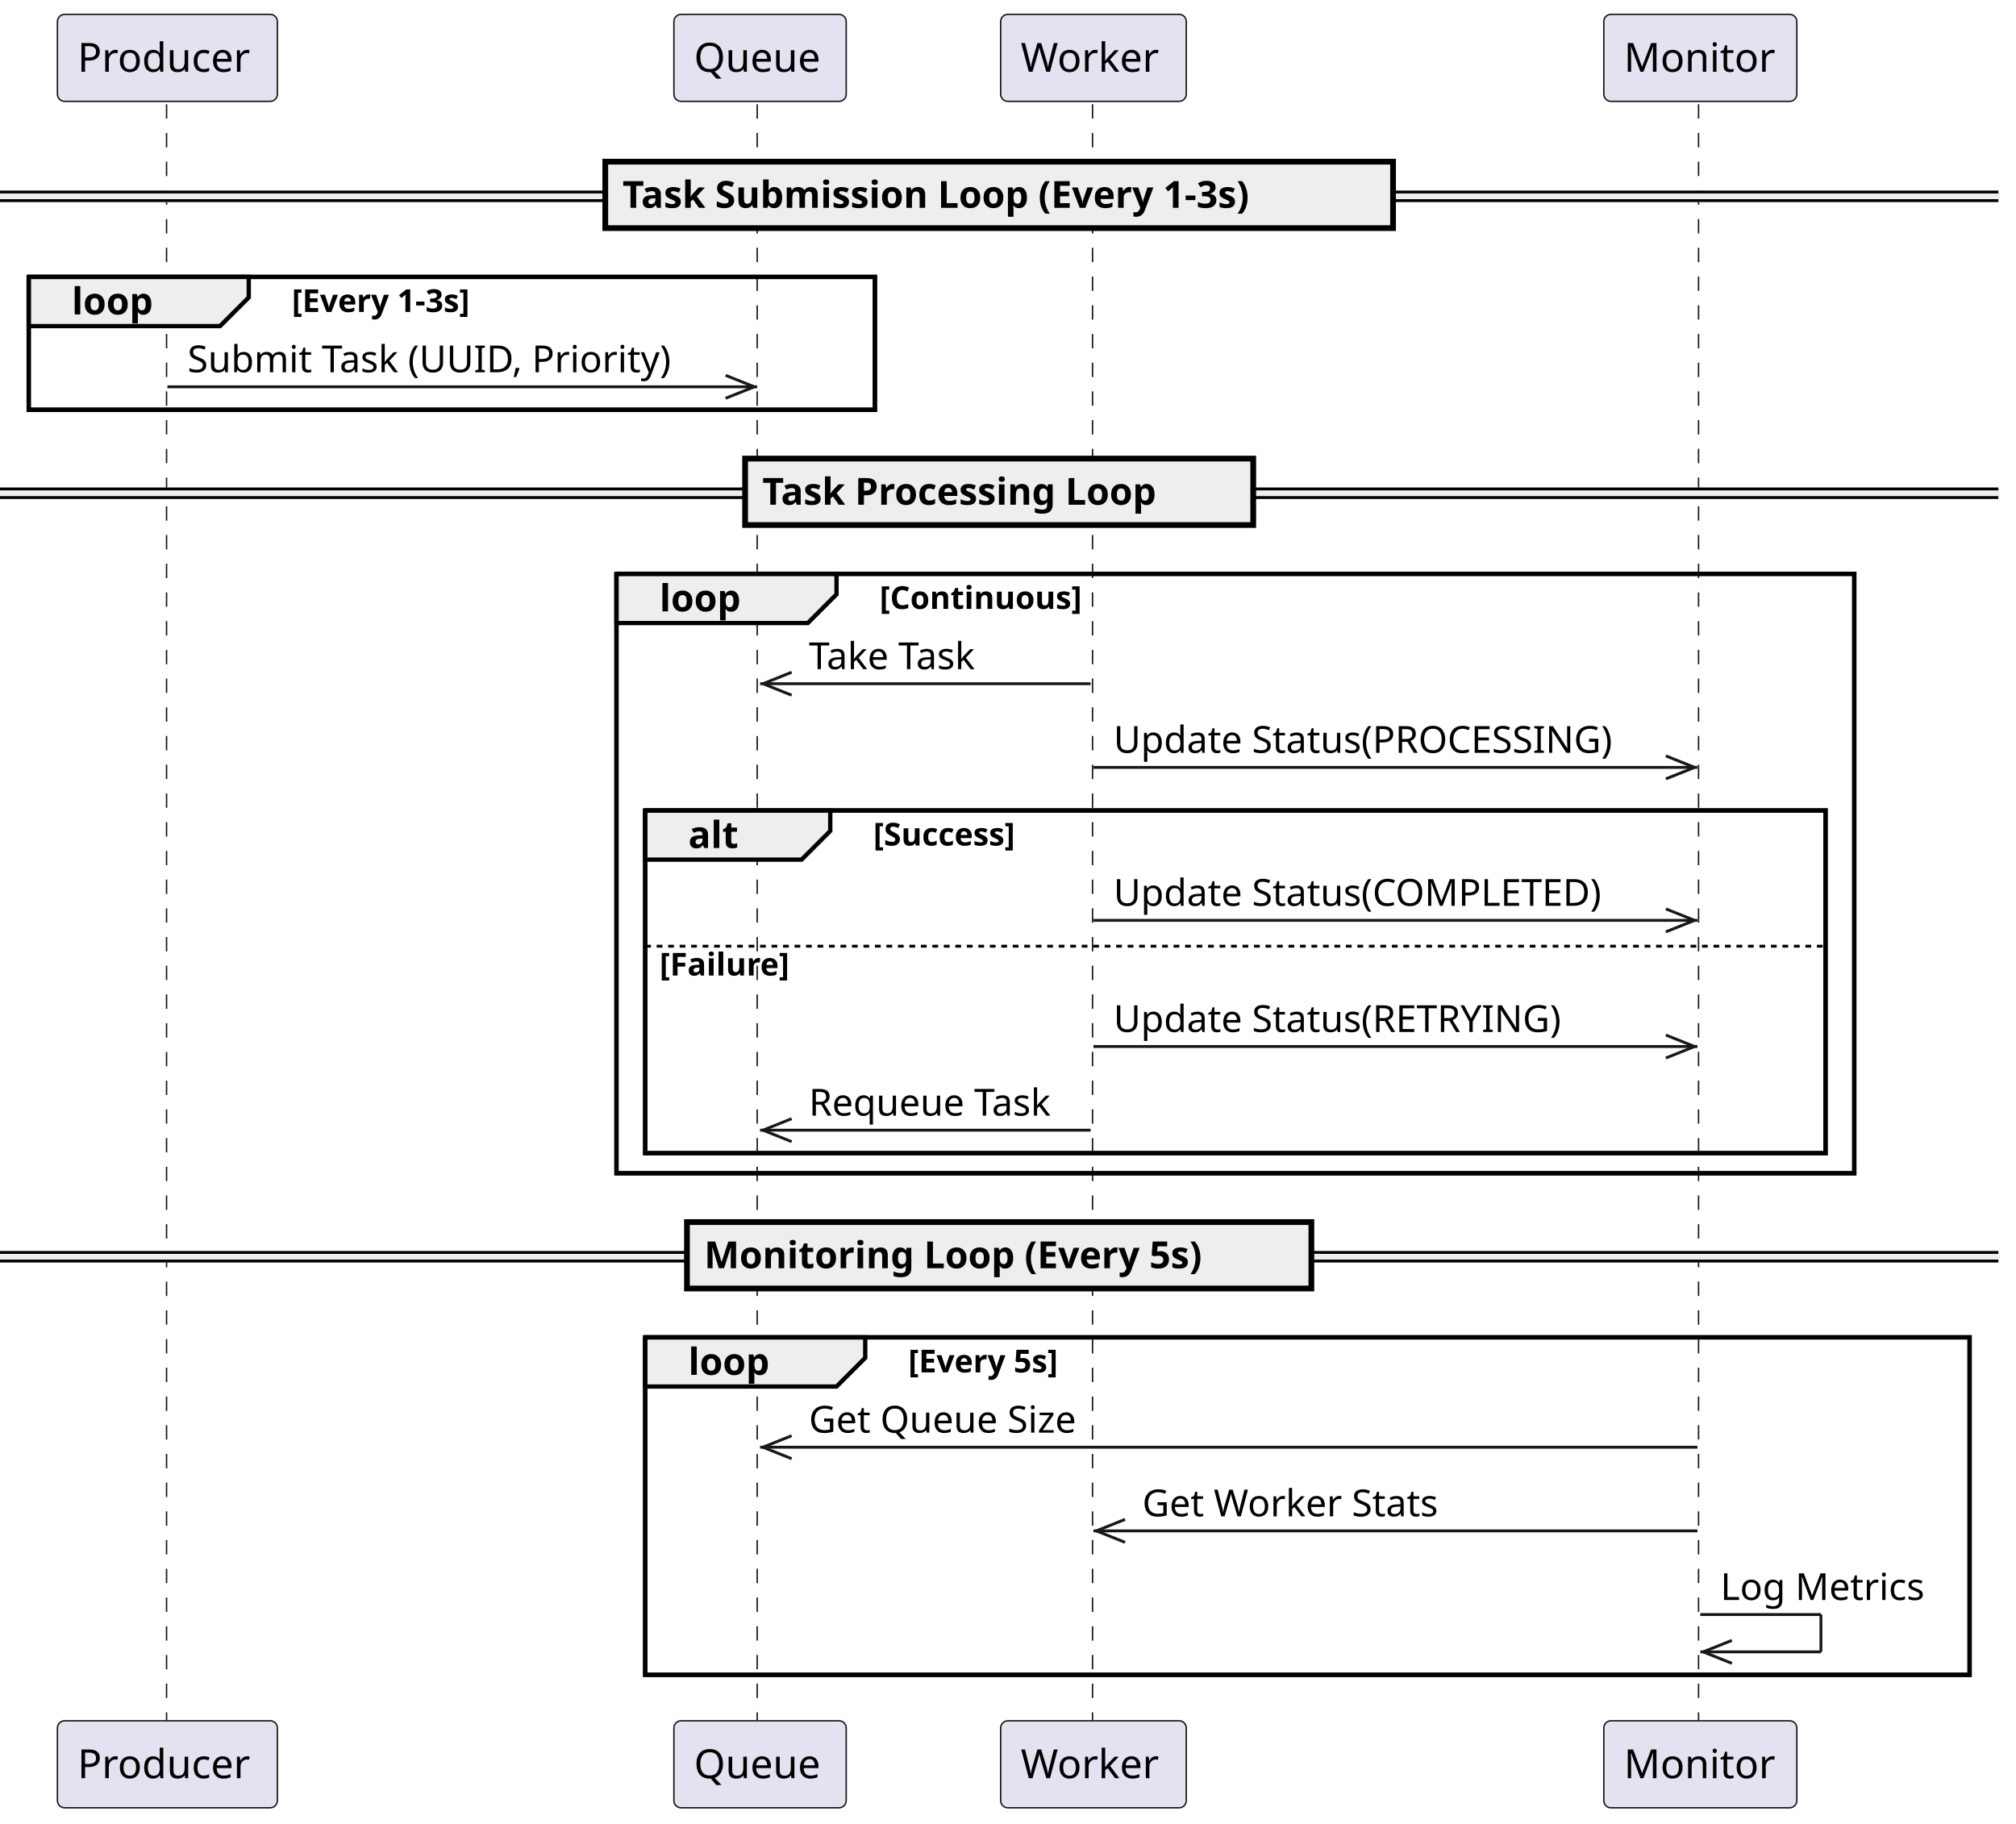
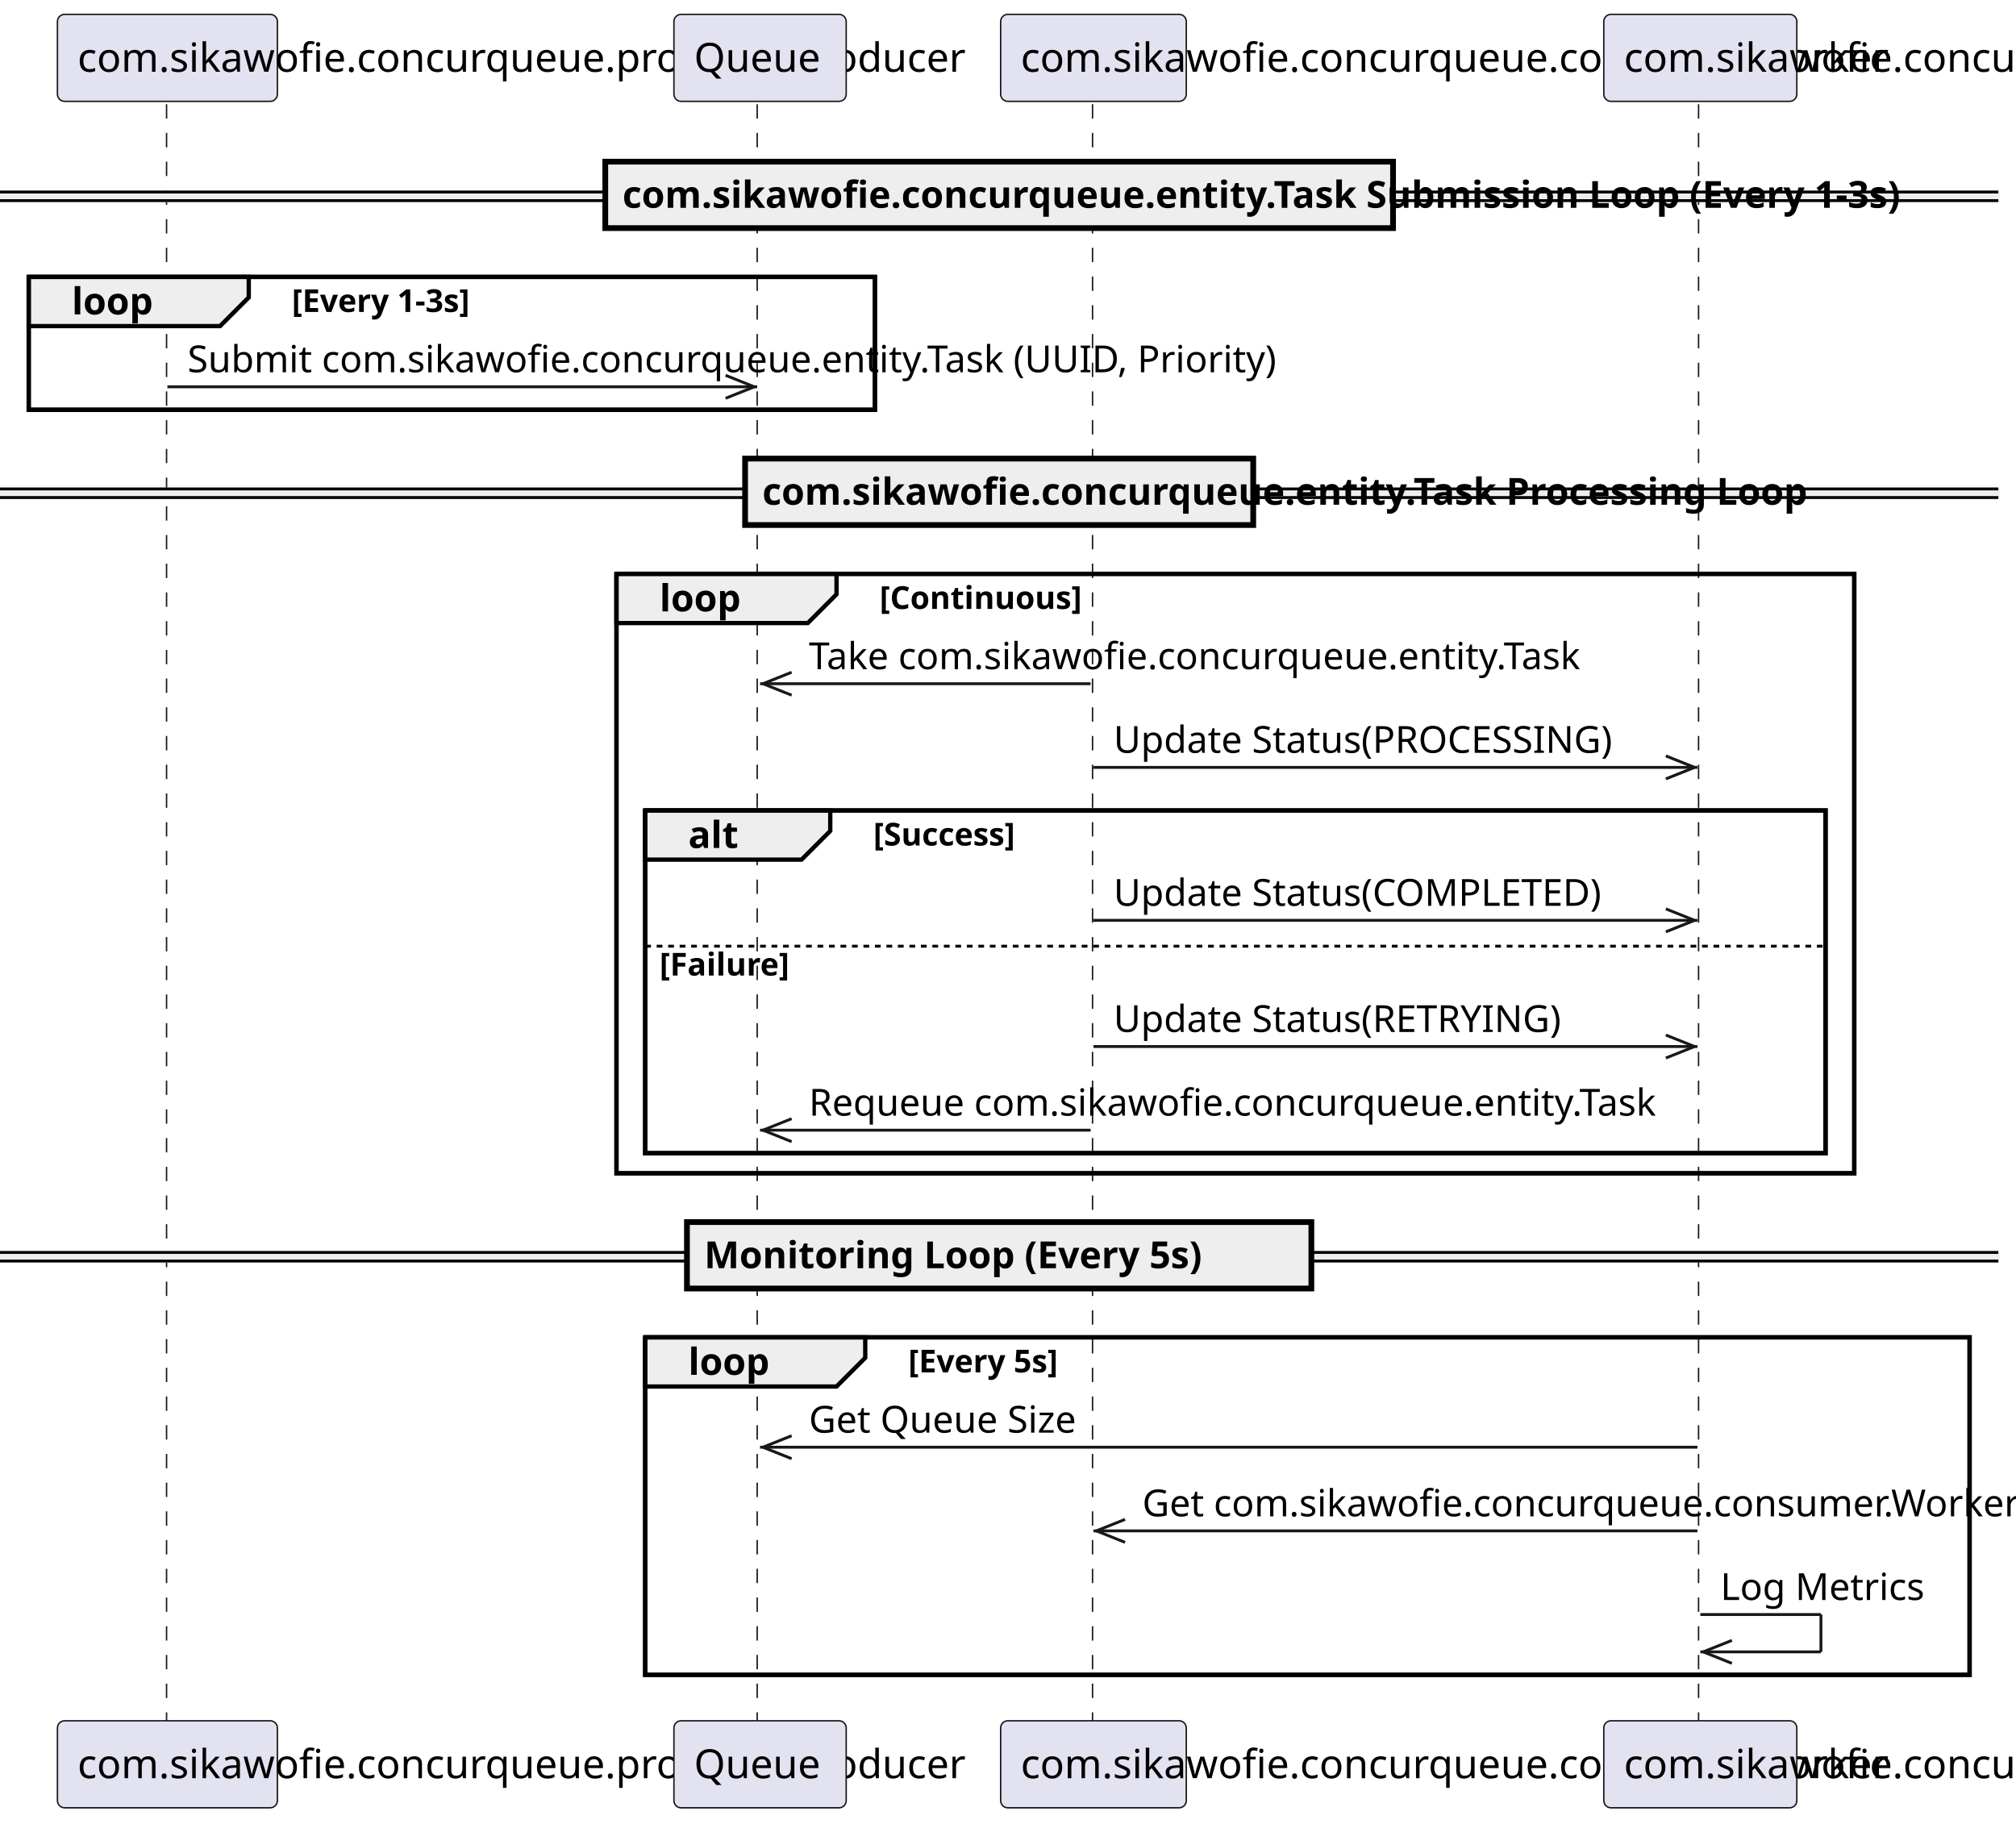
<svg xmlns="http://www.w3.org/2000/svg" contentStyleType="text/css" data-diagram-type="SEQUENCE" height="635px" preserveAspectRatio="none" style="width:702px;height:635px;background:#FFFFFF;" version="1.1" viewBox="0 0 702 635" width="702px" zoomAndPan="magnify">
  <defs />
  <g>
    <rect fill="none" height="46.266" style="stroke:#000000;stroke-width:1.5;" width="294.659" x="10" y="96.43" />
    <rect fill="none" height="208.734" style="stroke:#000000;stroke-width:1.5;" width="431.016" x="214.667" y="199.828" />
    <rect fill="none" height="119.336" style="stroke:#000000;stroke-width:1.5;" width="411.016" x="224.667" y="282.227" />
    <rect fill="none" height="117.531" style="stroke:#000000;stroke-width:1.5;" width="461.176" x="224.667" y="465.695" />
    <g>
      <rect fill="#000000" fill-opacity="0" height="563.93" width="8" x="54.295" y="36.297" />
      <line style="stroke:#181818;stroke-width:0.5;stroke-dasharray:5.0,5.0;" x1="58" x2="58" y1="36.297" y2="600.227" />
    </g>
    <g>
      <rect fill="#000000" fill-opacity="0" height="563.93" width="8" x="260.663" y="36.297" />
      <line style="stroke:#181818;stroke-width:0.5;stroke-dasharray:5.0,5.0;" x1="263.667" x2="263.667" y1="36.297" y2="600.227" />
    </g>
    <g>
      <rect fill="#000000" fill-opacity="0" height="563.93" width="8" x="376.761" y="36.297" />
      <line style="stroke:#181818;stroke-width:0.5;stroke-dasharray:5.0,5.0;" x1="380.441" x2="380.441" y1="36.297" y2="600.227" />
    </g>
    <g>
      <rect fill="#000000" fill-opacity="0" height="563.93" width="8" x="588.074" y="36.297" />
      <line style="stroke:#181818;stroke-width:0.5;stroke-dasharray:5.0,5.0;" x1="591.465" x2="591.465" y1="36.297" y2="600.227" />
    </g>
    <g class="participant participant-head" data-participant="P">
      <rect fill="#E2E2F0" height="30.297" rx="2.5" ry="2.5" style="stroke:#181818;stroke-width:0.5;" width="76.59" x="20" y="5" />
-       <text fill="#000000" font-family="sans-serif" font-size="14" lengthAdjust="spacing" textLength="62.59" x="27" y="24.995">Producer</text>
+       <text fill="#000000" font-family="sans-serif" font-size="14" lengthAdjust="spacing" textLength="62.59" x="27" y="24.995">com.sikawofie.concurqueue.producer.Producer</text>
    </g>
    <g class="participant participant-tail" data-participant="P">
      <rect fill="#E2E2F0" height="30.297" rx="2.5" ry="2.5" style="stroke:#181818;stroke-width:0.5;" width="76.59" x="20" y="599.227" />
-       <text fill="#000000" font-family="sans-serif" font-size="14" lengthAdjust="spacing" textLength="62.59" x="27" y="619.222">Producer</text>
+       <text fill="#000000" font-family="sans-serif" font-size="14" lengthAdjust="spacing" textLength="62.59" x="27" y="619.222">com.sikawofie.concurqueue.producer.Producer</text>
    </g>
    <g class="participant participant-head" data-participant="Q">
      <rect fill="#E2E2F0" height="30.297" rx="2.5" ry="2.5" style="stroke:#181818;stroke-width:0.5;" width="59.992" x="234.667" y="5" />
      <text fill="#000000" font-family="sans-serif" font-size="14" lengthAdjust="spacing" textLength="45.992" x="241.667" y="24.995">Queue</text>
    </g>
    <g class="participant participant-tail" data-participant="Q">
      <rect fill="#E2E2F0" height="30.297" rx="2.5" ry="2.5" style="stroke:#181818;stroke-width:0.5;" width="59.992" x="234.667" y="599.227" />
      <text fill="#000000" font-family="sans-serif" font-size="14" lengthAdjust="spacing" textLength="45.992" x="241.667" y="619.222">Queue</text>
    </g>
    <g class="participant participant-head" data-participant="W">
      <rect fill="#E2E2F0" height="30.297" rx="2.5" ry="2.5" style="stroke:#181818;stroke-width:0.5;" width="64.641" x="348.441" y="5" />
-       <text fill="#000000" font-family="sans-serif" font-size="14" lengthAdjust="spacing" textLength="50.641" x="355.441" y="24.995">Worker</text>
+       <text fill="#000000" font-family="sans-serif" font-size="14" lengthAdjust="spacing" textLength="50.641" x="355.441" y="24.995">com.sikawofie.concurqueue.consumer.Worker</text>
    </g>
    <g class="participant participant-tail" data-participant="W">
      <rect fill="#E2E2F0" height="30.297" rx="2.5" ry="2.5" style="stroke:#181818;stroke-width:0.5;" width="64.641" x="348.441" y="599.227" />
-       <text fill="#000000" font-family="sans-serif" font-size="14" lengthAdjust="spacing" textLength="50.641" x="355.441" y="619.222">Worker</text>
+       <text fill="#000000" font-family="sans-serif" font-size="14" lengthAdjust="spacing" textLength="50.641" x="355.441" y="619.222">com.sikawofie.concurqueue.consumer.Worker</text>
    </g>
    <g class="participant participant-head" data-participant="M">
      <rect fill="#E2E2F0" height="30.297" rx="2.5" ry="2.5" style="stroke:#181818;stroke-width:0.5;" width="67.218" x="558.465" y="5" />
-       <text fill="#000000" font-family="sans-serif" font-size="14" lengthAdjust="spacing" textLength="53.218" x="565.465" y="24.995">Monitor</text>
+       <text fill="#000000" font-family="sans-serif" font-size="14" lengthAdjust="spacing" textLength="53.218" x="565.465" y="24.995">com.sikawofie.concurqueue.monitor.Monitor</text>
    </g>
    <g class="participant participant-tail" data-participant="M">
      <rect fill="#E2E2F0" height="30.297" rx="2.5" ry="2.5" style="stroke:#181818;stroke-width:0.5;" width="67.218" x="558.465" y="599.227" />
-       <text fill="#000000" font-family="sans-serif" font-size="14" lengthAdjust="spacing" textLength="53.218" x="565.465" y="619.222">Monitor</text>
+       <text fill="#000000" font-family="sans-serif" font-size="14" lengthAdjust="spacing" textLength="53.218" x="565.465" y="619.222">com.sikawofie.concurqueue.monitor.Monitor</text>
    </g>
    <rect fill="#EEEEEE" height="3" style="stroke:#EEEEEE;stroke-width:1;" width="695.843" x="0" y="66.863" />
    <line style="stroke:#000000;stroke-width:1;" x1="0" x2="695.843" y1="66.863" y2="66.863" />
    <line style="stroke:#000000;stroke-width:1;" x1="0" x2="695.843" y1="69.863" y2="69.863" />
    <rect fill="#EEEEEE" height="23.133" style="stroke:#000000;stroke-width:2;" width="274.311" x="210.766" y="56.297" />
-     <text fill="#000000" font-family="sans-serif" font-size="13" font-weight="bold" lengthAdjust="spacing" textLength="255.785" x="216.766" y="72.364">Task Submission Loop (Every 1-3s)</text>
+     <text fill="#000000" font-family="sans-serif" font-size="13" font-weight="bold" lengthAdjust="spacing" textLength="255.785" x="216.766" y="72.364">com.sikawofie.concurqueue.entity.Task
+     Submission Loop (Every 1-3s)</text>
    <path d="M10,96.43 L86.624,96.43 L86.624,103.562 L76.624,113.562 L10,113.562 L10,96.43" fill="#EEEEEE" style="stroke:#000000;stroke-width:1.5;" />
    <rect fill="none" height="46.266" style="stroke:#000000;stroke-width:1.5;" width="294.659" x="10" y="96.43" />
    <text fill="#000000" font-family="sans-serif" font-size="13" font-weight="bold" lengthAdjust="spacing" textLength="31.624" x="25" y="109.497">loop</text>
    <text fill="#000000" font-family="sans-serif" font-size="11" font-weight="bold" lengthAdjust="spacing" textLength="75.045" x="101.624" y="108.64">[Every 1-3s]</text>
    <g class="message" data-participant-1="P" data-participant-2="Q">
      <line style="stroke:#181818;stroke-width:1;" x1="262.663" x2="252.663" y1="134.695" y2="130.695" />
      <line style="stroke:#181818;stroke-width:1;" x1="262.663" x2="252.663" y1="134.695" y2="138.695" />
      <line style="stroke:#181818;stroke-width:1;" x1="58.295" x2="263.663" y1="134.695" y2="134.695" />
-       <text fill="#000000" font-family="sans-serif" font-size="13" lengthAdjust="spacing" textLength="182.368" x="65.295" y="129.629">Submit Task (UUID, Priority)</text>
+       <text fill="#000000" font-family="sans-serif" font-size="13" lengthAdjust="spacing" textLength="182.368" x="65.295" y="129.629">Submit
+     com.sikawofie.concurqueue.entity.Task (UUID, Priority)</text>
    </g>
    <rect fill="#EEEEEE" height="3" style="stroke:#EEEEEE;stroke-width:1;" width="695.843" x="0" y="170.262" />
    <line style="stroke:#000000;stroke-width:1;" x1="0" x2="695.843" y1="170.262" y2="170.262" />
    <line style="stroke:#000000;stroke-width:1;" x1="0" x2="695.843" y1="173.262" y2="173.262" />
    <rect fill="#EEEEEE" height="23.133" style="stroke:#000000;stroke-width:2;" width="176.938" x="259.453" y="159.695" />
-     <text fill="#000000" font-family="sans-serif" font-size="13" font-weight="bold" lengthAdjust="spacing" textLength="158.412" x="265.453" y="175.762">Task Processing Loop</text>
+     <text fill="#000000" font-family="sans-serif" font-size="13" font-weight="bold" lengthAdjust="spacing" textLength="158.412" x="265.453" y="175.762">com.sikawofie.concurqueue.entity.Task
+     Processing Loop</text>
    <path d="M214.667,199.828 L291.291,199.828 L291.291,206.961 L281.291,216.961 L214.667,216.961 L214.667,199.828" fill="#EEEEEE" style="stroke:#000000;stroke-width:1.5;" />
    <rect fill="none" height="208.734" style="stroke:#000000;stroke-width:1.5;" width="431.016" x="214.667" y="199.828" />
    <text fill="#000000" font-family="sans-serif" font-size="13" font-weight="bold" lengthAdjust="spacing" textLength="31.624" x="229.667" y="212.895">loop</text>
    <text fill="#000000" font-family="sans-serif" font-size="11" font-weight="bold" lengthAdjust="spacing" textLength="80.142" x="306.291" y="212.039">[Continuous]</text>
    <g class="message" data-participant-1="W" data-participant-2="Q">
      <line style="stroke:#181818;stroke-width:1;" x1="265.663" x2="275.663" y1="238.094" y2="234.094" />
      <line style="stroke:#181818;stroke-width:1;" x1="265.663" x2="275.663" y1="238.094" y2="242.094" />
      <line style="stroke:#181818;stroke-width:1;" x1="264.663" x2="379.761" y1="238.094" y2="238.094" />
-       <text fill="#000000" font-family="sans-serif" font-size="13" lengthAdjust="spacing" textLength="65.774" x="281.663" y="233.028">Take Task</text>
+       <text fill="#000000" font-family="sans-serif" font-size="13" lengthAdjust="spacing" textLength="65.774" x="281.663" y="233.028">Take
+     com.sikawofie.concurqueue.entity.Task</text>
    </g>
    <g class="message" data-participant-1="W" data-participant-2="M">
      <line style="stroke:#181818;stroke-width:1;" x1="590.074" x2="580.074" y1="267.227" y2="263.227" />
      <line style="stroke:#181818;stroke-width:1;" x1="590.074" x2="580.074" y1="267.227" y2="271.227" />
      <line style="stroke:#181818;stroke-width:1;" x1="380.761" x2="591.074" y1="267.227" y2="267.227" />
      <text fill="#000000" font-family="sans-serif" font-size="13" lengthAdjust="spacing" textLength="187.313" x="387.761" y="262.161">Update Status(PROCESSING)</text>
    </g>
    <path d="M224.667,282.227 L289.11,282.227 L289.11,289.359 L279.11,299.359 L224.667,299.359 L224.667,282.227" fill="#EEEEEE" style="stroke:#000000;stroke-width:1.5;" />
    <rect fill="none" height="119.336" style="stroke:#000000;stroke-width:1.5;" width="411.016" x="224.667" y="282.227" />
    <text fill="#000000" font-family="sans-serif" font-size="13" font-weight="bold" lengthAdjust="spacing" textLength="19.443" x="239.667" y="295.293">alt</text>
    <text fill="#000000" font-family="sans-serif" font-size="11" font-weight="bold" lengthAdjust="spacing" textLength="59.404" x="304.11" y="294.437">[Success]</text>
    <g class="message" data-participant-1="W" data-participant-2="M">
      <line style="stroke:#181818;stroke-width:1;" x1="590.074" x2="580.074" y1="320.492" y2="316.492" />
      <line style="stroke:#181818;stroke-width:1;" x1="590.074" x2="580.074" y1="320.492" y2="324.492" />
      <line style="stroke:#181818;stroke-width:1;" x1="380.761" x2="591.074" y1="320.492" y2="320.492" />
      <text fill="#000000" font-family="sans-serif" font-size="13" lengthAdjust="spacing" textLength="182.768" x="387.761" y="315.426">Update Status(COMPLETED)</text>
    </g>
    <line style="stroke:#000000;stroke-width:1;stroke-dasharray:2.0,2.0;" x1="224.667" x2="635.683" y1="329.492" y2="329.492" />
    <text fill="#000000" font-family="sans-serif" font-size="11" font-weight="bold" lengthAdjust="spacing" textLength="53.249" x="229.667" y="339.703">[Failure]</text>
    <g class="message" data-participant-1="W" data-participant-2="M">
      <line style="stroke:#181818;stroke-width:1;" x1="590.074" x2="580.074" y1="364.43" y2="360.43" />
      <line style="stroke:#181818;stroke-width:1;" x1="590.074" x2="580.074" y1="364.43" y2="368.43" />
      <line style="stroke:#181818;stroke-width:1;" x1="380.761" x2="591.074" y1="364.43" y2="364.43" />
      <text fill="#000000" font-family="sans-serif" font-size="13" lengthAdjust="spacing" textLength="168.575" x="387.761" y="359.364">Update Status(RETRYING)</text>
    </g>
    <g class="message" data-participant-1="W" data-participant-2="Q">
      <line style="stroke:#181818;stroke-width:1;" x1="265.663" x2="275.663" y1="393.562" y2="389.562" />
      <line style="stroke:#181818;stroke-width:1;" x1="265.663" x2="275.663" y1="393.562" y2="397.562" />
      <line style="stroke:#181818;stroke-width:1;" x1="264.663" x2="379.761" y1="393.562" y2="393.562" />
-       <text fill="#000000" font-family="sans-serif" font-size="13" lengthAdjust="spacing" textLength="92.098" x="281.663" y="388.497">Requeue Task</text>
+       <text fill="#000000" font-family="sans-serif" font-size="13" lengthAdjust="spacing" textLength="92.098" x="281.663" y="388.497">Requeue
+     com.sikawofie.concurqueue.entity.Task</text>
    </g>
    <rect fill="#EEEEEE" height="3" style="stroke:#EEEEEE;stroke-width:1;" width="695.843" x="0" y="436.129" />
    <line style="stroke:#000000;stroke-width:1;" x1="0" x2="695.843" y1="436.129" y2="436.129" />
    <line style="stroke:#000000;stroke-width:1;" x1="0" x2="695.843" y1="439.129" y2="439.129" />
    <rect fill="#EEEEEE" height="23.133" style="stroke:#000000;stroke-width:2;" width="217.43" x="239.207" y="425.562" />
    <text fill="#000000" font-family="sans-serif" font-size="13" font-weight="bold" lengthAdjust="spacing" textLength="198.904" x="245.207" y="441.629">Monitoring Loop (Every 5s)</text>
    <path d="M224.667,465.695 L301.291,465.695 L301.291,472.828 L291.291,482.828 L224.667,482.828 L224.667,465.695" fill="#EEEEEE" style="stroke:#000000;stroke-width:1.5;" />
    <rect fill="none" height="117.531" style="stroke:#000000;stroke-width:1.5;" width="461.176" x="224.667" y="465.695" />
    <text fill="#000000" font-family="sans-serif" font-size="13" font-weight="bold" lengthAdjust="spacing" textLength="31.624" x="239.667" y="478.762">loop</text>
    <text fill="#000000" font-family="sans-serif" font-size="11" font-weight="bold" lengthAdjust="spacing" textLength="62.826" x="316.291" y="477.906">[Every 5s]</text>
    <g class="message" data-participant-1="M" data-participant-2="Q">
      <line style="stroke:#181818;stroke-width:1;" x1="265.663" x2="275.663" y1="503.961" y2="499.961" />
      <line style="stroke:#181818;stroke-width:1;" x1="265.663" x2="275.663" y1="503.961" y2="507.961" />
      <line style="stroke:#181818;stroke-width:1;" x1="264.663" x2="591.074" y1="503.961" y2="503.961" />
      <text fill="#000000" font-family="sans-serif" font-size="13" lengthAdjust="spacing" textLength="100.826" x="281.663" y="498.895">Get Queue Size</text>
    </g>
    <g class="message" data-participant-1="M" data-participant-2="W">
      <line style="stroke:#181818;stroke-width:1;" x1="381.761" x2="391.761" y1="533.094" y2="529.094" />
      <line style="stroke:#181818;stroke-width:1;" x1="381.761" x2="391.761" y1="533.094" y2="537.094" />
      <line style="stroke:#181818;stroke-width:1;" x1="380.761" x2="591.074" y1="533.094" y2="533.094" />
-       <text fill="#000000" font-family="sans-serif" font-size="13" lengthAdjust="spacing" textLength="111.643" x="397.761" y="528.028">Get Worker Stats</text>
+       <text fill="#000000" font-family="sans-serif" font-size="13" lengthAdjust="spacing" textLength="111.643" x="397.761" y="528.028">Get
+     com.sikawofie.concurqueue.consumer.Worker Stats</text>
    </g>
    <g class="message" data-participant-1="M" data-participant-2="M">
      <line style="stroke:#181818;stroke-width:1;" x1="592.074" x2="634.074" y1="562.227" y2="562.227" />
      <line style="stroke:#181818;stroke-width:1;" x1="634.074" x2="634.074" y1="562.227" y2="575.227" />
      <line style="stroke:#181818;stroke-width:1;" x1="592.074" x2="634.074" y1="575.227" y2="575.227" />
      <line style="stroke:#181818;stroke-width:1;" x1="593.074" x2="603.074" y1="575.227" y2="571.227" />
      <line style="stroke:#181818;stroke-width:1;" x1="593.074" x2="603.074" y1="575.227" y2="579.227" />
      <text fill="#000000" font-family="sans-serif" font-size="13" lengthAdjust="spacing" textLength="74.769" x="599.074" y="557.161">Log Metrics</text>
    </g>
  </g>
</svg>
